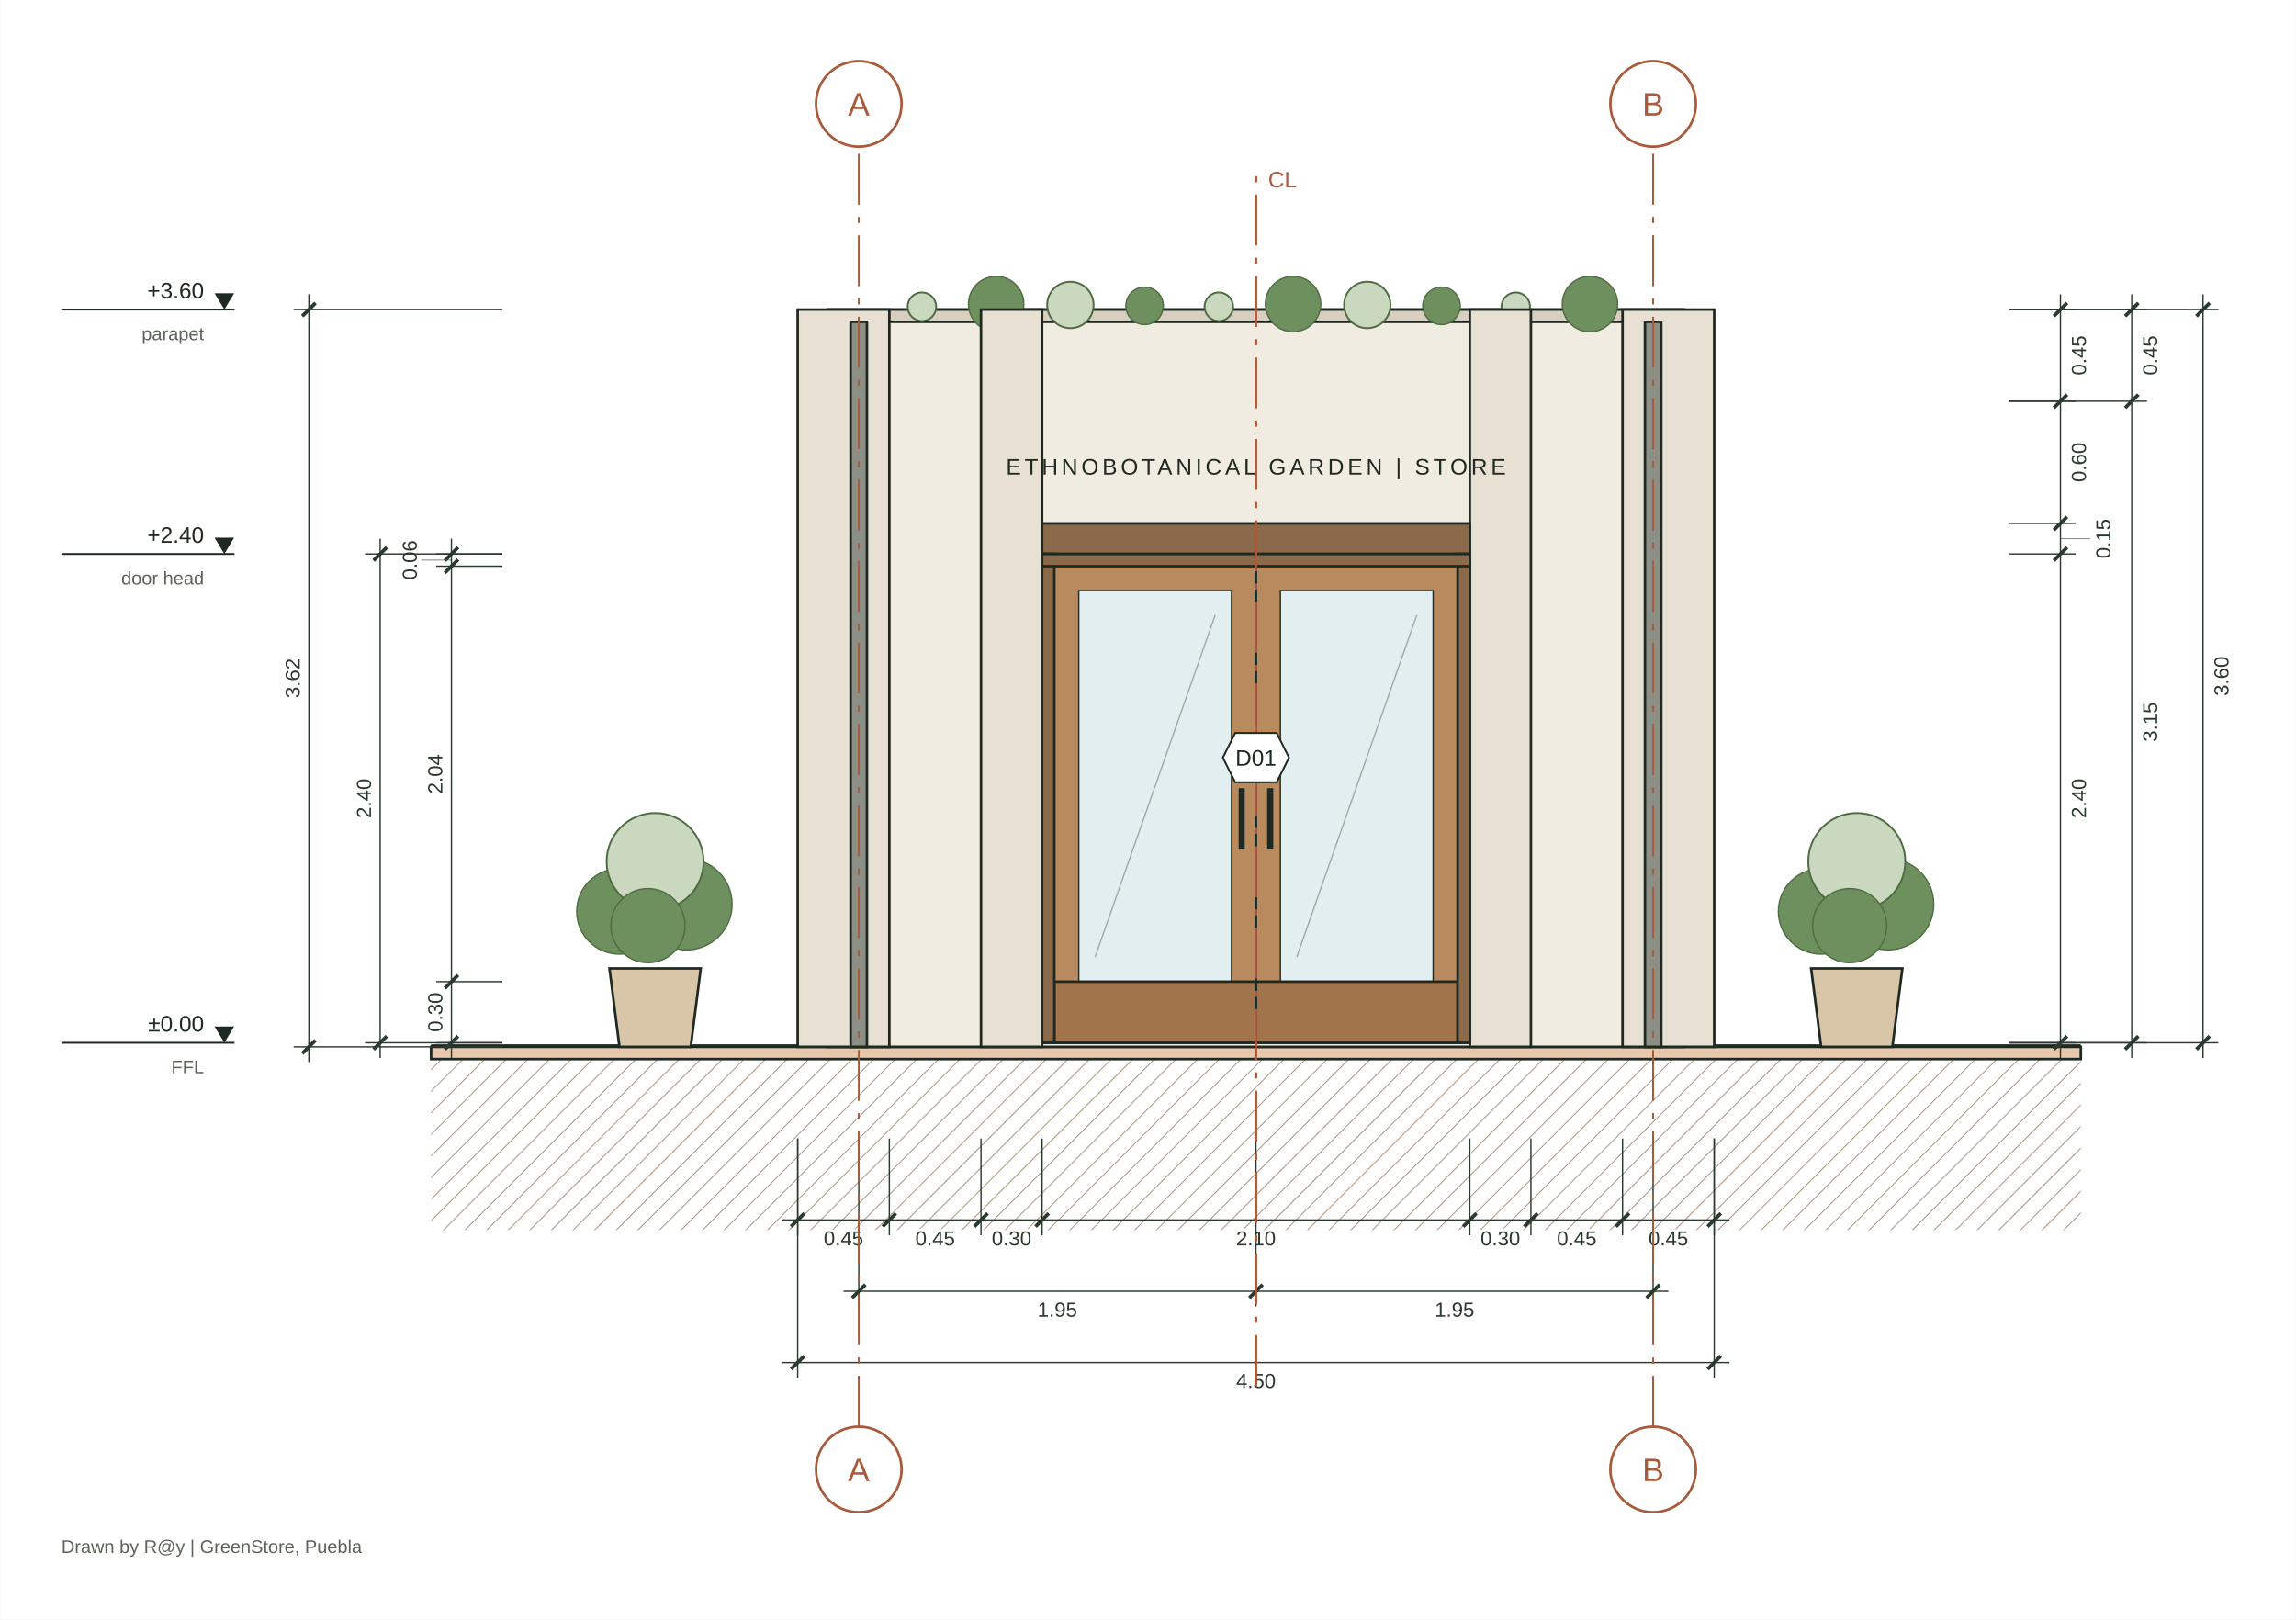
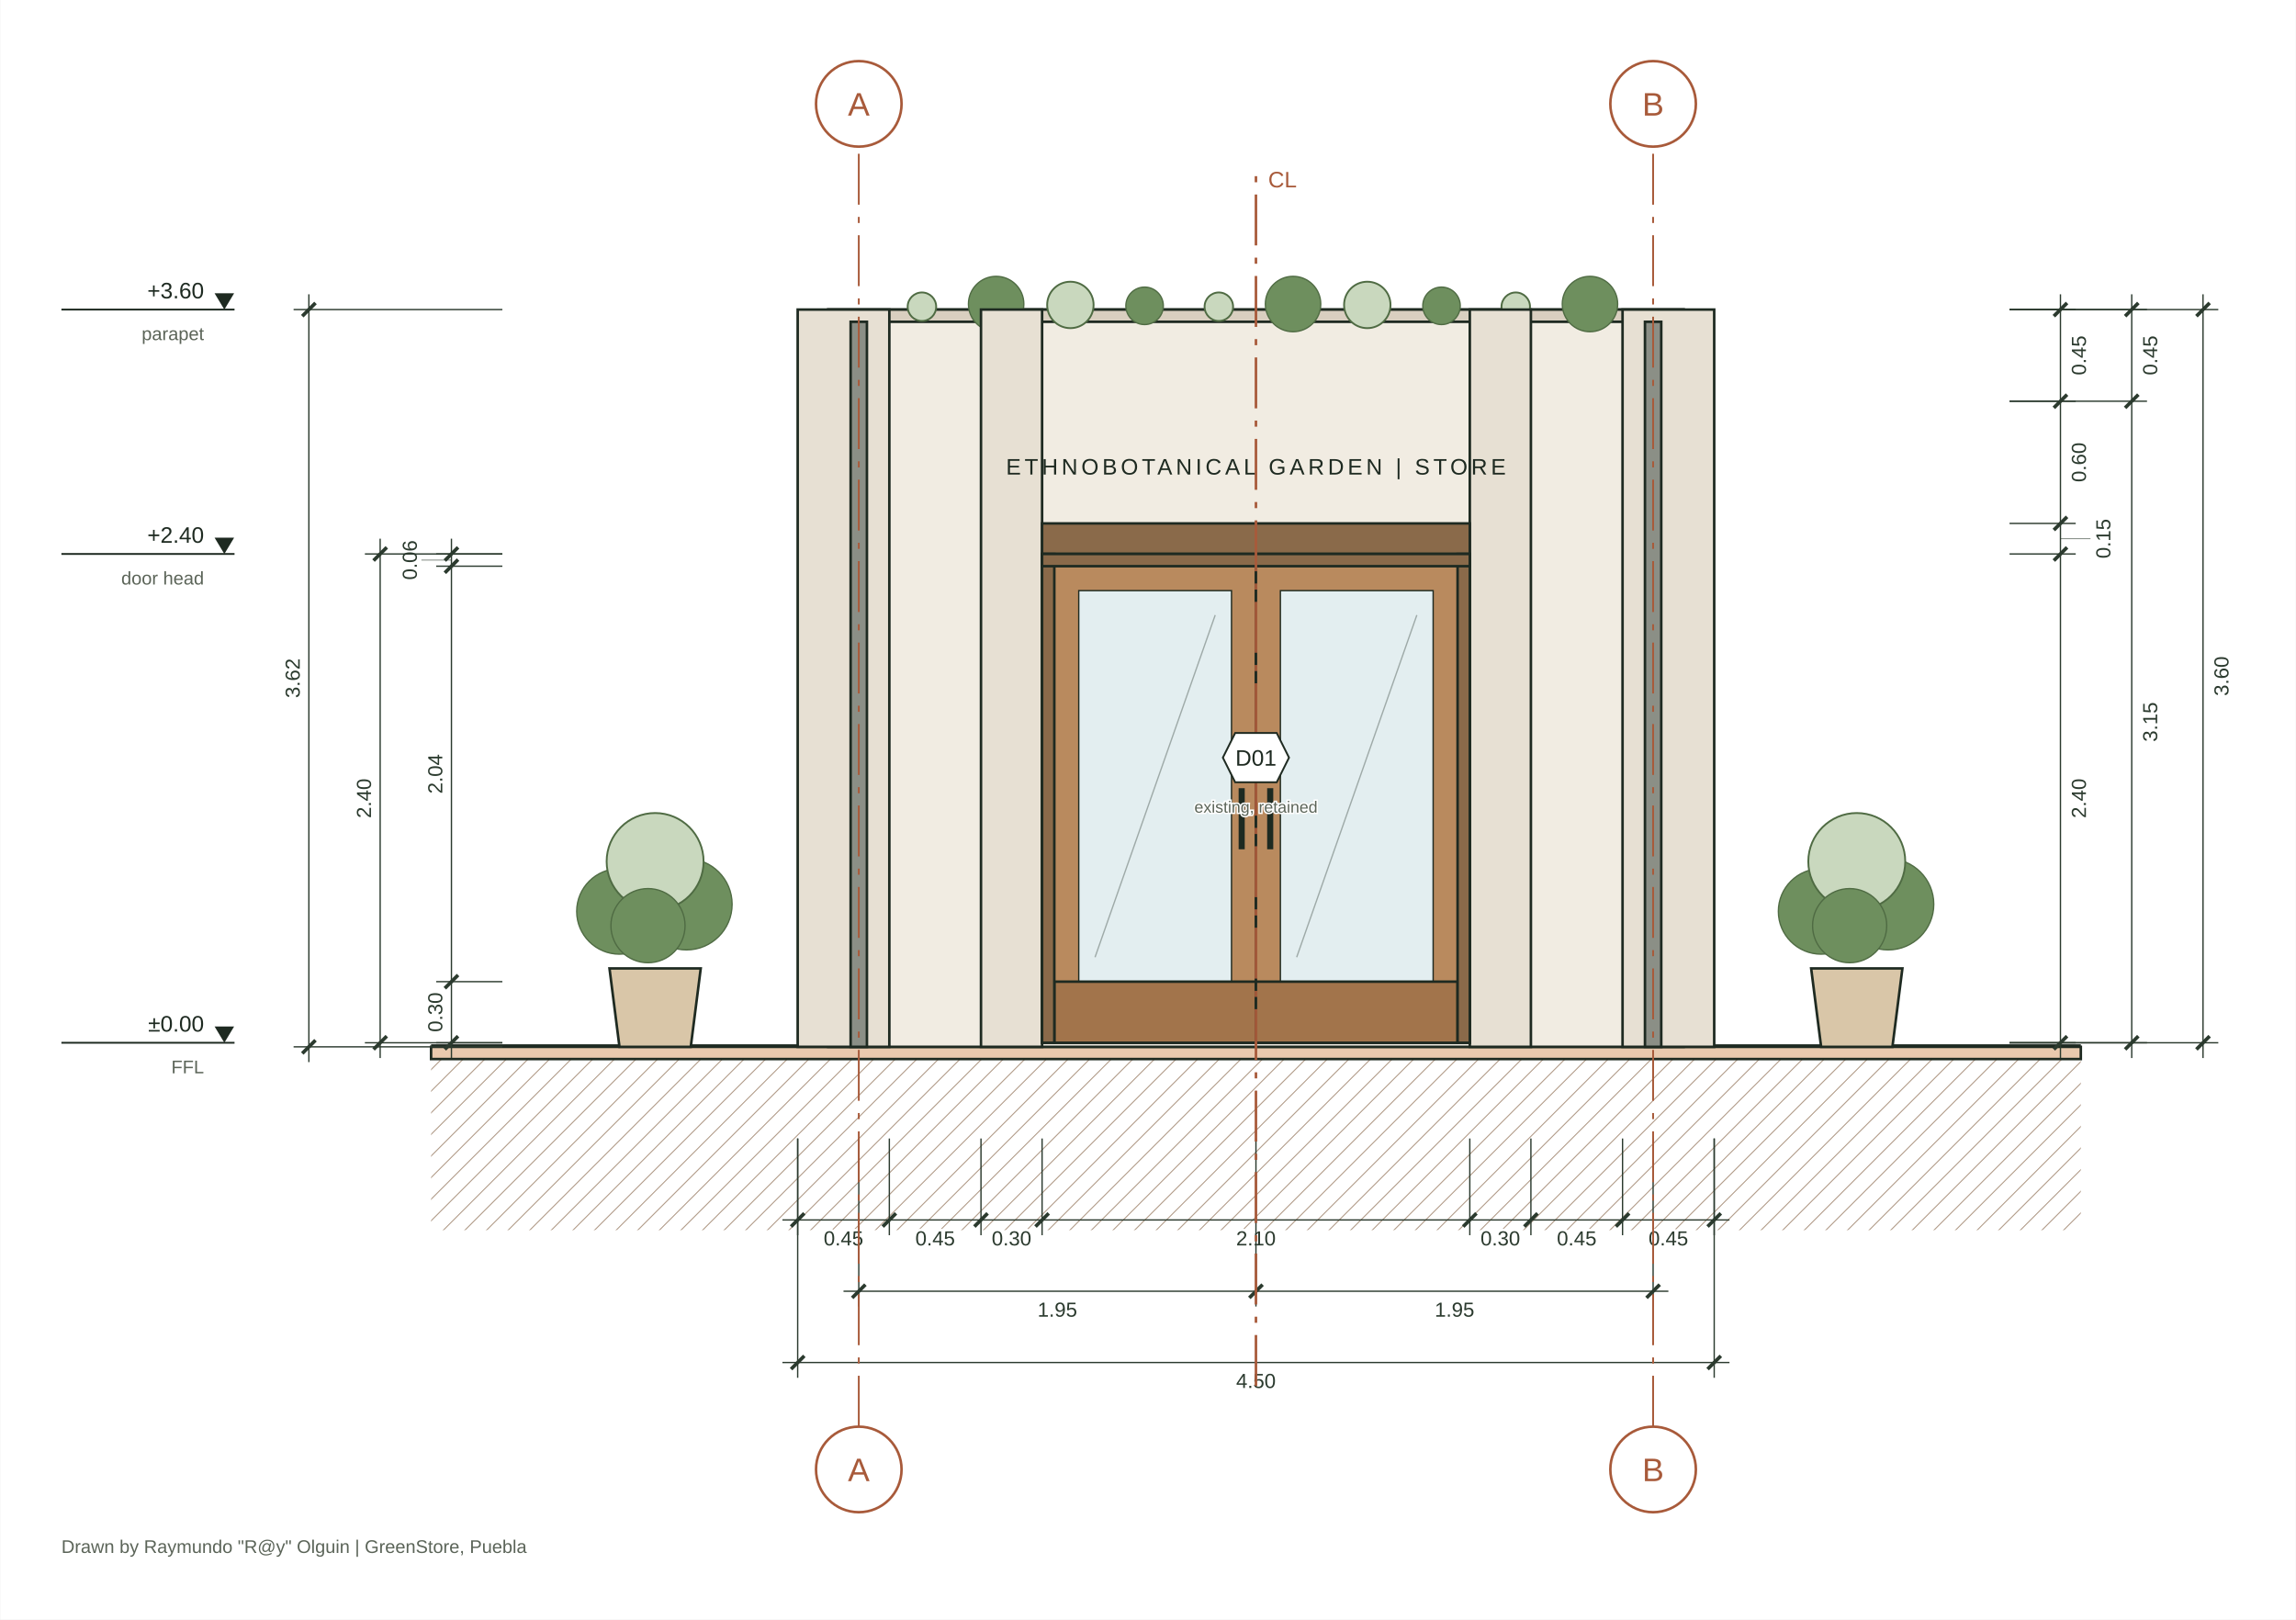
- <svg xmlns="http://www.w3.org/2000/svg" viewBox="-4365 -5120 11270 7952" width="852" height="601" role="img" aria-label="Entrance elevation at 1:50 with axes A, B and CL and three levels of dimensions: the enlarged 2.10 m by 2.40 m pair of glazed reclaimed-timber doors between two jamb piers, timber lintel, corner piers, parapet at +3.60 with the green roof planting above">
+ <svg xmlns="http://www.w3.org/2000/svg" viewBox="-4365 -5120 11270 7952" width="852" height="601" role="img" aria-label="Entrance elevation at 1:50 with axes A, B and CL and three levels of dimensions: the existing 2.10 m by 2.40 m pair of glazed timber doors, retained and refinished between two jamb piers, timber lintel, corner piers, parapet at +3.60 with the green roof planting above">
  <defs>
    <style>
.cutfill{fill:#1E2A21;stroke:#1E2A21;stroke-width:25}
.cut{stroke:#1E2A21;stroke-width:35;stroke-dasharray:300 60 50 60;fill:none}
.heavy{stroke:#1E2A21;stroke-width:25;fill:none}
.med{stroke:#1E2A21;stroke-width:17.5;fill:none}
.thin{stroke:#1E2A21;stroke-width:9;fill:none}
.fine{stroke:#1E2A21;stroke-width:6.5;fill:none;opacity:.75}
.hidden{stroke:#1E2A21;stroke-width:9;fill:none;stroke-dasharray:60 60}
.solid{fill:#1E2A21;stroke:none}
.axis{stroke:#A85A3A;stroke-width:9;stroke-dasharray:250 60 30 60;fill:none}
.cl{stroke:#A85A3A;stroke-width:12.5;stroke-dasharray:250 60 30 60;fill:none}
.bubble{fill:#FFFFFF;stroke:#A85A3A;stroke-width:12.5}
.bubt{fill:#A85A3A;font-family:Jost, 'Helvetica Neue', Arial, sans-serif;paint-order:stroke;stroke:#FFFFFF;stroke-width:17.5}
.dim{stroke:#2B3A2E;stroke-width:6.5;fill:none}
.leader{stroke:#2B3A2E;stroke-width:4.5;fill:none;opacity:.6}
.tick{stroke:#2B3A2E;stroke-width:17.5}
.dimt{fill:#2B3A2E;font-family:Jost, 'Helvetica Neue', Arial, sans-serif;paint-order:stroke;stroke:#FFFFFF;stroke-width:25;stroke-linejoin:round}
.t{fill:#1E2A21;font-family:Jost, 'Helvetica Neue', Arial, sans-serif}
.sub{fill:#5B6458;font-family:Jost, 'Helvetica Neue', Arial, sans-serif}
.lvlt{fill:#1E2A21;font-family:Jost, 'Helvetica Neue', Arial, sans-serif;font-weight:500}
.lvll{fill:#5B6458;font-family:Jost, 'Helvetica Neue', Arial, sans-serif}
.lvltri{fill:#1E2A21}
.lvlbox{fill:#FFFFFF;stroke:#1E2A21;stroke-width:6.5}
.tagbox{fill:#FFFFFF;stroke:#1E2A21;stroke-width:9}
.tagt{fill:#1E2A21;font-family:Jost, 'Helvetica Neue', Arial, sans-serif;font-weight:500}
.floor{fill:#F3E7DA;stroke:none}
.tile{stroke:#E0CBB6;stroke-width:4.5;fill:none}
.grid600{stroke:#C79C7D;stroke-width:6.5;fill:none}
.wood{fill:#E9D6BC;stroke:#1E2A21;stroke-width:12.5}
.woodl{stroke:#B8936B;stroke-width:4.5;fill:none}
.stone{fill:#ECE8E0;stroke:#1E2A21;stroke-width:12.5}
.glass{fill:#E3EEF0;stroke:#1E2A21;stroke-width:6.5}
.green{fill:#6E8F5E;stroke:#4F6B43;stroke-width:6.5}
.greenl{fill:#C9D8BE;stroke:#4F6B43;stroke-width:9}
.soil{fill:#8B6A4E;stroke:none}
.earth{fill:url(#earth);stroke:none}
.white{fill:#FFFFFF;stroke:#1E2A21;stroke-width:12.5}
.paper{fill:#FBFAF6;stroke:none}
.water{stroke:#3F7FA8;stroke-width:17.5;fill:none}
.drip{stroke:#3F7FA8;stroke-width:17.5;fill:none;stroke-dasharray:17.5 60;stroke-linecap:round}
.drain{stroke:#8B5E3C;stroke-width:12.5;fill:none;stroke-dasharray:60 30}
.circuit{stroke:#55605A;stroke-width:6.5;fill:none;stroke-dasharray:30 30}
.light{fill:#F2D58C;stroke:#1E2A21;stroke-width:9}
.cove{stroke:#C9922E;stroke-width:25;fill:none}
.zone{stroke:none}
.path{fill:#E6DCCB;stroke:#B9A88E;stroke-width:6.5}
.plaza{fill:#E9C9AE;stroke:#B98E6C;stroke-width:6.5}
.bed{stroke:#4F6B43;stroke-width:9}
.canopy{fill:#6E8F5E;fill-opacity:.22;stroke:#4F6B43;stroke-width:9;stroke-dasharray:60 30}
</style>
    <pattern id="earth" patternUnits="userSpaceOnUse" width="75" height="75" patternTransform="rotate(45)">
      <line x1="0" y1="0" x2="0" y2="75" stroke="#8B6A4E" stroke-width="6" />
    </pattern>
  </defs>
  <rect x="-4365" y="-5120" width="11270" height="7952" fill="#FFFFFF" />
  <rect x="-2250" y="20" width="8100" height="900" class="earth" />
  <line x1="-2250" y1="20" x2="5850" y2="20" class="heavy" />
  <rect x="-2250" y="20" width="8100" height="60" class="white" style="fill:#E9C9AE" />
  <rect x="-300" y="-3600" width="4200" height="3620" class="white" style="fill:#F1ECE2" />
  <rect x="-300" y="-3600" width="4200" height="60" class="white" style="fill:#D9CFC0" />
  <circle cx="160" cy="-3614" r="70" class="greenl" />
  <circle cx="524.4" cy="-3627.2" r="136" class="green" />
  <circle cx="888.9" cy="-3622.8" r="114" class="greenl" />
  <circle cx="1253.3" cy="-3618.4" r="92" class="green" />
  <circle cx="1617.8" cy="-3614" r="70" class="greenl" />
  <circle cx="1982.2" cy="-3627.2" r="136" class="green" />
  <circle cx="2346.7" cy="-3622.8" r="114" class="greenl" />
  <circle cx="2711.1" cy="-3618.4" r="92" class="green" />
  <circle cx="3075.6" cy="-3614" r="70" class="greenl" />
  <circle cx="3440" cy="-3627.2" r="136" class="green" />
  <rect x="-450" y="-3600" width="450" height="3620" class="white" style="fill:#E7E0D3" />
  <rect x="3600" y="-3600" width="450" height="3620" class="white" style="fill:#E7E0D3" />
  <rect x="450" y="-3600" width="300" height="3620" class="white" style="fill:#E7E0D3" />
  <rect x="2850" y="-3600" width="300" height="3620" class="white" style="fill:#E7E0D3" />
  <rect x="750" y="-2550" width="2100" height="150" class="white" style="fill:#8A6A4A" />
  <rect x="750" y="-2400" width="1050" height="2400" class="white" style="fill:#B98A5E" />
  <rect x="930" y="-2220" width="750" height="1920" class="glass" />
  <line x1="1010" y1="-420" x2="1600" y2="-2100" class="fine" style="opacity:.35" />
  <rect x="810" y="-300" width="990" height="300" class="white" style="fill:#A2744B" />
  <rect x="1715" y="-1250" width="30" height="300" class="solid" />
  <rect x="1800" y="-2400" width="1050" height="2400" class="white" style="fill:#B98A5E" />
  <rect x="1920" y="-2220" width="750" height="1920" class="glass" />
  <line x1="2000" y1="-420" x2="2590" y2="-2100" class="fine" style="opacity:.35" />
  <rect x="1800" y="-300" width="990" height="300" class="white" style="fill:#A2744B" />
  <rect x="1855" y="-1250" width="30" height="300" class="solid" />
  <rect x="750" y="-2400" width="60" height="2400" class="white" style="fill:#8A6A4A" />
  <rect x="2790" y="-2400" width="60" height="2400" class="white" style="fill:#8A6A4A" />
  <rect x="750" y="-2400" width="2100" height="60" class="white" style="fill:#8A6A4A" />
  <text x="1800" y="-2790" text-anchor="middle" class="t" style="font-size:110px;font-weight:500;letter-spacing:17.5px">ETHNOBOTANICAL GARDEN  |  STORE</text>
  <rect x="-190" y="-3540" width="80" height="3560" class="white" style="fill:#8B8F86" />
  <rect x="3710" y="-3540" width="80" height="3560" class="white" style="fill:#8B8F86" />
  <polygon points="-1374,-365 -926,-365 -975,20 -1325,20" class="white" style="fill:#D9C6A8" />
  <circle cx="-1325" cy="-645" r="210" class="green" />
  <circle cx="-996" cy="-680" r="224" class="green" />
  <circle cx="-1150" cy="-890" r="238" class="greenl" />
  <circle cx="-1185" cy="-575" r="182" class="green" />
  <polygon points="4526,-365 4974,-365 4925,20 4575,20" class="white" style="fill:#D9C6A8" />
  <circle cx="4575" cy="-645" r="210" class="green" />
  <circle cx="4904" cy="-680" r="224" class="green" />
  <circle cx="4750" cy="-890" r="238" class="greenl" />
  <circle cx="4715" cy="-575" r="182" class="green" />
  <line x1="-525" y1="870" x2="4125" y2="870" class="dim" />
  <line x1="-450" y1="470" x2="-450" y2="945" class="dim" />
  <line x1="-482.5" y1="902.5" x2="-417.5" y2="837.5" class="tick" />
  <line x1="0" y1="470" x2="0" y2="945" class="dim" />
  <line x1="-32.5" y1="902.5" x2="32.5" y2="837.5" class="tick" />
  <line x1="450" y1="470" x2="450" y2="945" class="dim" />
  <line x1="417.5" y1="902.5" x2="482.5" y2="837.5" class="tick" />
  <line x1="750" y1="470" x2="750" y2="945" class="dim" />
  <line x1="717.5" y1="902.5" x2="782.5" y2="837.5" class="tick" />
  <line x1="2850" y1="470" x2="2850" y2="945" class="dim" />
  <line x1="2817.5" y1="902.5" x2="2882.5" y2="837.5" class="tick" />
  <line x1="3150" y1="470" x2="3150" y2="945" class="dim" />
  <line x1="3117.5" y1="902.5" x2="3182.5" y2="837.5" class="tick" />
  <line x1="3600" y1="470" x2="3600" y2="945" class="dim" />
  <line x1="3567.5" y1="902.5" x2="3632.5" y2="837.5" class="tick" />
  <line x1="4050" y1="470" x2="4050" y2="945" class="dim" />
  <line x1="4017.5" y1="902.5" x2="4082.5" y2="837.5" class="tick" />
  <text x="-225" y="995" text-anchor="middle" class="dimt" style="font-size:100px">0.45</text>
  <text x="225" y="995" text-anchor="middle" class="dimt" style="font-size:100px">0.45</text>
  <text x="600" y="995" text-anchor="middle" class="dimt" style="font-size:100px">0.30</text>
  <text x="1800" y="995" text-anchor="middle" class="dimt" style="font-size:100px">2.10</text>
  <text x="3000" y="995" text-anchor="middle" class="dimt" style="font-size:100px">0.30</text>
  <text x="3375" y="995" text-anchor="middle" class="dimt" style="font-size:100px">0.45</text>
  <text x="3825" y="995" text-anchor="middle" class="dimt" style="font-size:100px">0.45</text>
  <line x1="-225" y1="1220" x2="3825" y2="1220" class="dim" />
  <line x1="-150" y1="470" x2="-150" y2="1295" class="dim" />
  <line x1="-182.5" y1="1252.5" x2="-117.5" y2="1187.5" class="tick" />
  <line x1="1800" y1="470" x2="1800" y2="1295" class="dim" />
  <line x1="1767.5" y1="1252.5" x2="1832.5" y2="1187.5" class="tick" />
  <line x1="3750" y1="470" x2="3750" y2="1295" class="dim" />
  <line x1="3717.5" y1="1252.5" x2="3782.5" y2="1187.5" class="tick" />
  <text x="825" y="1345" text-anchor="middle" class="dimt" style="font-size:100px">1.95</text>
  <text x="2775" y="1345" text-anchor="middle" class="dimt" style="font-size:100px">1.95</text>
  <line x1="-525" y1="1570" x2="4125" y2="1570" class="dim" />
  <line x1="-450" y1="470" x2="-450" y2="1645" class="dim" />
  <line x1="-482.5" y1="1602.5" x2="-417.5" y2="1537.5" class="tick" />
  <line x1="4050" y1="470" x2="4050" y2="1645" class="dim" />
  <line x1="4017.5" y1="1602.5" x2="4082.5" y2="1537.5" class="tick" />
  <text x="1800" y="1695" text-anchor="middle" class="dimt" style="font-size:100px">4.50</text>
  <line x1="5750" y1="75" x2="5750" y2="-3675" class="dim" />
  <line x1="5500" y1="0" x2="5825" y2="0" class="dim" />
  <line x1="5717.5" y1="32.5" x2="5782.5" y2="-32.5" class="tick" />
  <line x1="5500" y1="-2400" x2="5825" y2="-2400" class="dim" />
  <line x1="5717.5" y1="-2367.5" x2="5782.5" y2="-2432.5" class="tick" />
  <line x1="5500" y1="-2550" x2="5825" y2="-2550" class="dim" />
  <line x1="5717.5" y1="-2517.5" x2="5782.5" y2="-2582.5" class="tick" />
  <line x1="5500" y1="-3150" x2="5825" y2="-3150" class="dim" />
  <line x1="5717.5" y1="-3117.5" x2="5782.5" y2="-3182.5" class="tick" />
  <line x1="5500" y1="-3600" x2="5825" y2="-3600" class="dim" />
  <line x1="5717.5" y1="-3567.5" x2="5782.5" y2="-3632.5" class="tick" />
  <text x="5875" y="-1200" text-anchor="middle" class="dimt" style="font-size:100px" transform="rotate(-90 5875 -1200)">2.40</text>
  <text x="5995" y="-2475" text-anchor="middle" class="dimt" style="font-size:100px" transform="rotate(-90 5995 -2475)">0.15</text>
  <line x1="5750" y1="-2475" x2="5897.5" y2="-2475" class="leader" />
  <text x="5875" y="-2850" text-anchor="middle" class="dimt" style="font-size:100px" transform="rotate(-90 5875 -2850)">0.60</text>
  <text x="5875" y="-3375" text-anchor="middle" class="dimt" style="font-size:100px" transform="rotate(-90 5875 -3375)">0.45</text>
  <line x1="6100" y1="75" x2="6100" y2="-3675" class="dim" />
  <line x1="5500" y1="0" x2="6175" y2="0" class="dim" />
  <line x1="6067.5" y1="32.5" x2="6132.5" y2="-32.5" class="tick" />
  <line x1="5500" y1="-3150" x2="6175" y2="-3150" class="dim" />
  <line x1="6067.5" y1="-3117.5" x2="6132.5" y2="-3182.5" class="tick" />
  <line x1="5500" y1="-3600" x2="6175" y2="-3600" class="dim" />
  <line x1="6067.5" y1="-3567.5" x2="6132.5" y2="-3632.5" class="tick" />
  <text x="6225" y="-1575" text-anchor="middle" class="dimt" style="font-size:100px" transform="rotate(-90 6225 -1575)">3.15</text>
  <text x="6225" y="-3375" text-anchor="middle" class="dimt" style="font-size:100px" transform="rotate(-90 6225 -3375)">0.45</text>
  <line x1="6450" y1="75" x2="6450" y2="-3675" class="dim" />
  <line x1="5500" y1="0" x2="6525" y2="0" class="dim" />
  <line x1="6417.5" y1="32.5" x2="6482.5" y2="-32.5" class="tick" />
  <line x1="5500" y1="-3600" x2="6525" y2="-3600" class="dim" />
  <line x1="6417.5" y1="-3567.5" x2="6482.5" y2="-3632.5" class="tick" />
  <text x="6575" y="-1800" text-anchor="middle" class="dimt" style="font-size:100px" transform="rotate(-90 6575 -1800)">3.60</text>
  <line x1="-2150" y1="75" x2="-2150" y2="-2475" class="dim" />
  <line x1="-1900" y1="0" x2="-2225" y2="0" class="dim" />
  <line x1="-2182.5" y1="32.5" x2="-2117.5" y2="-32.5" class="tick" />
  <line x1="-1900" y1="-300" x2="-2225" y2="-300" class="dim" />
  <line x1="-2182.5" y1="-267.5" x2="-2117.5" y2="-332.5" class="tick" />
  <line x1="-1900" y1="-2340" x2="-2225" y2="-2340" class="dim" />
  <line x1="-2182.5" y1="-2307.5" x2="-2117.5" y2="-2372.5" class="tick" />
  <line x1="-1900" y1="-2400" x2="-2225" y2="-2400" class="dim" />
  <line x1="-2182.5" y1="-2367.5" x2="-2117.5" y2="-2432.5" class="tick" />
  <text x="-2195" y="-150" text-anchor="middle" class="dimt" style="font-size:100px" transform="rotate(-90 -2195 -150)">0.30</text>
  <text x="-2195" y="-1320" text-anchor="middle" class="dimt" style="font-size:100px" transform="rotate(-90 -2195 -1320)">2.04</text>
  <text x="-2320" y="-2370" text-anchor="middle" class="dimt" style="font-size:100px" transform="rotate(-90 -2320 -2370)">0.06</text>
  <line x1="-2150" y1="-2370" x2="-2297.5" y2="-2370" class="leader" />
  <line x1="-2500" y1="75" x2="-2500" y2="-2475" class="dim" />
  <line x1="-1900" y1="0" x2="-2575" y2="0" class="dim" />
  <line x1="-2532.5" y1="32.5" x2="-2467.5" y2="-32.5" class="tick" />
  <line x1="-1900" y1="-2400" x2="-2575" y2="-2400" class="dim" />
  <line x1="-2532.5" y1="-2367.5" x2="-2467.5" y2="-2432.5" class="tick" />
  <text x="-2545" y="-1200" text-anchor="middle" class="dimt" style="font-size:100px" transform="rotate(-90 -2545 -1200)">2.40</text>
  <line x1="-2850" y1="95" x2="-2850" y2="-3675" class="dim" />
  <line x1="-1900" y1="20" x2="-2925" y2="20" class="dim" />
  <line x1="-2882.5" y1="52.5" x2="-2817.5" y2="-12.5" class="tick" />
  <line x1="-1900" y1="-3600" x2="-2925" y2="-3600" class="dim" />
  <line x1="-2882.5" y1="-3567.5" x2="-2817.5" y2="-3632.5" class="tick" />
  <text x="-2895" y="-1790" text-anchor="middle" class="dimt" style="font-size:100px" transform="rotate(-90 -2895 -1790)">3.62</text>
  <line x1="-150" y1="1885" x2="-150" y2="-4400" class="axis" />
  <circle cx="-150" cy="2095" r="210" class="bubble" />
  <text x="-150" y="2152.6" text-anchor="middle" class="bubt" style="font-size:160px;font-weight:500">A</text>
  <circle cx="-150" cy="-4610" r="210" class="bubble" />
  <text x="-150" y="-4552.4" text-anchor="middle" class="bubt" style="font-size:160px;font-weight:500">A</text>
  <line x1="3750" y1="1885" x2="3750" y2="-4400" class="axis" />
  <circle cx="3750" cy="2095" r="210" class="bubble" />
  <text x="3750" y="2152.6" text-anchor="middle" class="bubt" style="font-size:160px;font-weight:500">B</text>
  <circle cx="3750" cy="-4610" r="210" class="bubble" />
  <text x="3750" y="-4552.4" text-anchor="middle" class="bubt" style="font-size:160px;font-weight:500">B</text>
  <line x1="1800" y1="1685" x2="1800" y2="-4300" class="cl" />
  <text x="1860" y="-4200" text-anchor="start" class="bubt" style="font-size:110px;font-weight:500">CL</text>
  <polygon points="1637.6,-1400 1698.1,-1521 1901.9,-1521 1962.4,-1400 1901.9,-1279 1698.1,-1279" class="tagbox" />
  <text x="1800" y="-1360.4" text-anchor="middle" class="tagt" style="font-size:110px">D01</text>
+   <text x="1800" y="-1130" text-anchor="middle" class="sub" style="font-size:80px;paint-order:stroke;stroke:#FFFFFF;stroke-width:14">existing, retained</text>
  <line x1="-3215" y1="0" x2="-4065" y2="0" class="thin" />
  <polygon points="-3265,0 -3313,-80 -3217,-80" class="lvltri" />
  <text x="-3365" y="-55" text-anchor="end" class="lvlt" style="font-size:110px">±0.00</text>
  <text x="-3365" y="150" text-anchor="end" class="lvll" style="font-size:90.2px">FFL</text>
  <line x1="-3215" y1="-2400" x2="-4065" y2="-2400" class="thin" />
  <polygon points="-3265,-2400 -3313,-2480 -3217,-2480" class="lvltri" />
  <text x="-3365" y="-2455" text-anchor="end" class="lvlt" style="font-size:110px">+2.40</text>
  <text x="-3365" y="-2250" text-anchor="end" class="lvll" style="font-size:90.2px">door head</text>
  <line x1="-3215" y1="-3600" x2="-4065" y2="-3600" class="thin" />
  <polygon points="-3265,-3600 -3313,-3680 -3217,-3680" class="lvltri" />
  <text x="-3365" y="-3655" text-anchor="end" class="lvlt" style="font-size:110px">+3.60</text>
  <text x="-3365" y="-3450" text-anchor="end" class="lvll" style="font-size:90.2px">parapet</text>
-   <text x="-4065" y="2505" text-anchor="start" class="sub" style="font-size:90px">Drawn by R@y  |  GreenStore, Puebla</text>
+   <text x="-4065" y="2505" text-anchor="start" class="sub" style="font-size:90px">Drawn by Raymundo "R@y" Olguin  |  GreenStore, Puebla</text>
</svg>
